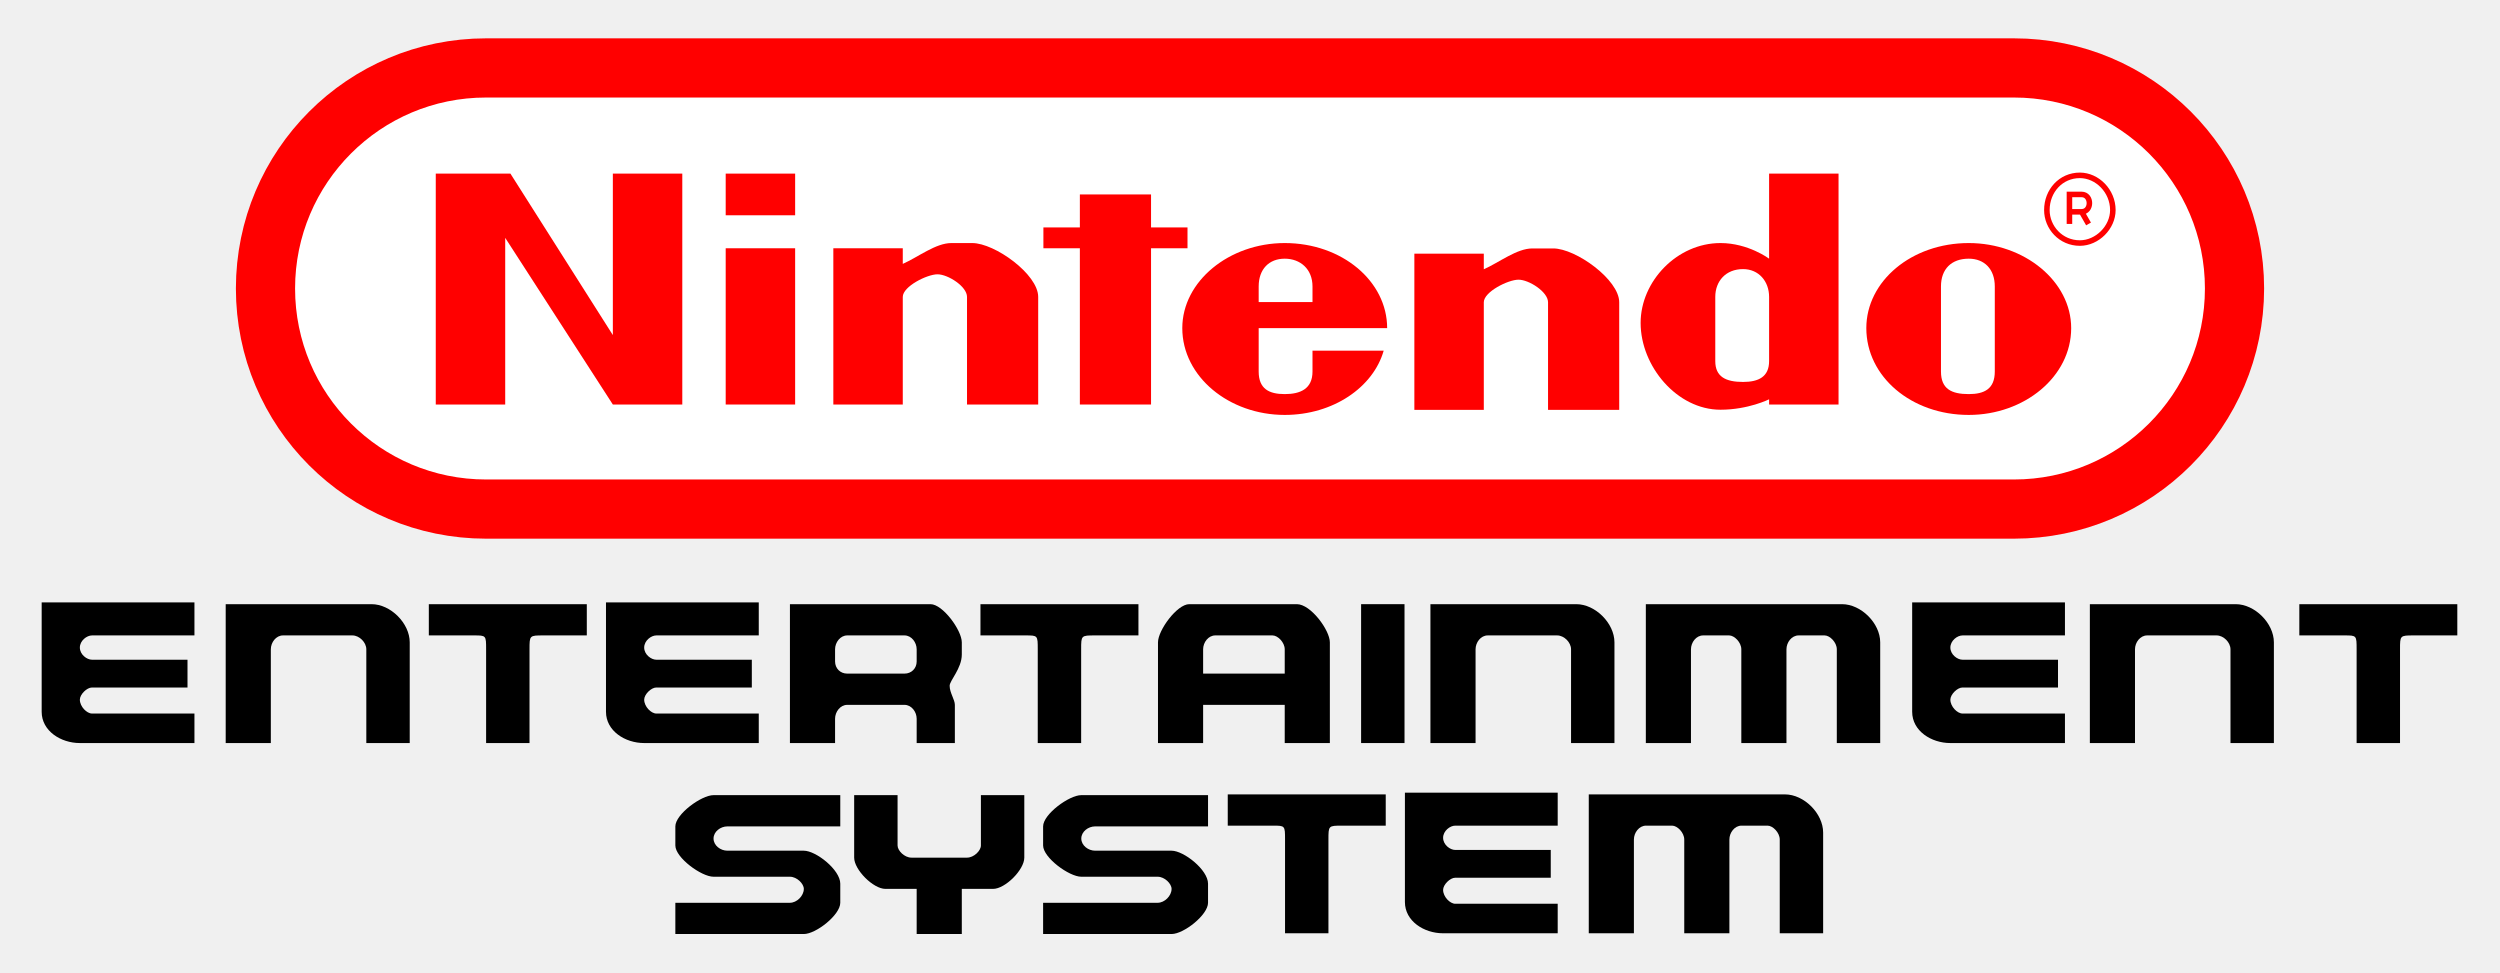
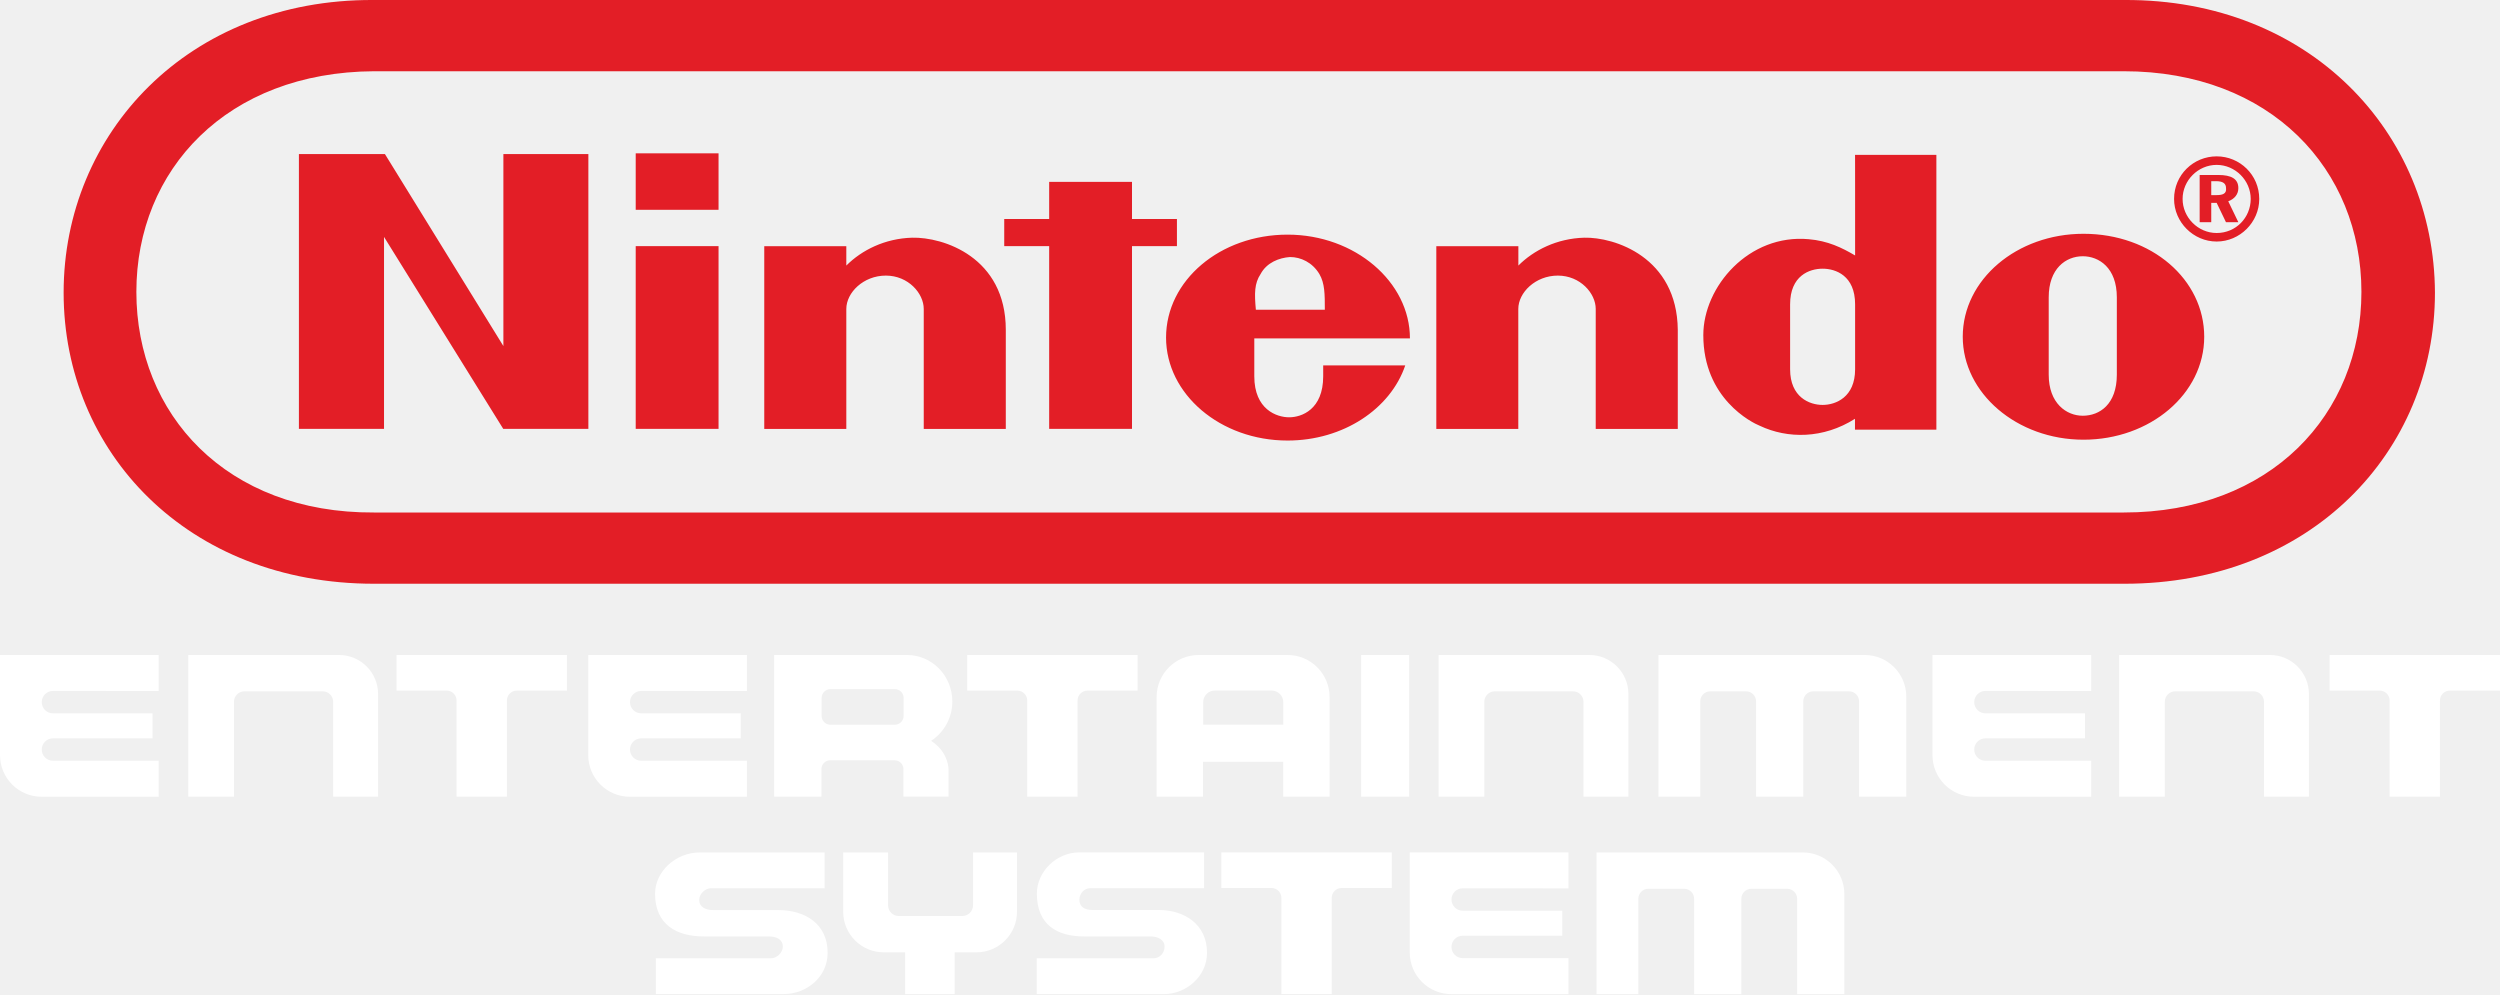
- <svg xmlns="http://www.w3.org/2000/svg" xmlns:xlink="http://www.w3.org/1999/xlink" width="144" height="56">
-   <rect width="113.416" height="25.41" rx="12.705" ry="12.705" x="15.292" y="3.913" style="fill:#fff;stroke:red;stroke-width:3.409" />
-   <path d="M39.3,23.3L39.3,10L35.3,10L35.3,19.3L29.4,10L25.1,10L25.1,23.3L29.1,23.3L29.1,13.7L35.3,23.3L39.3,23.3z" fill="red" />
-   <path d="M45.8,23.3L45.8,14.3L41.8,14.3L41.8,23.3L45.8,23.3z" fill="red" />
-   <path d="M45.8,12.4L45.8,10L41.8,10L41.8,12.4L45.8,12.4z" fill="red" />
-   <path d="M59.8,23.3L59.8,17.1C59.8,15.8 57.3,14 56,14L54.8,14C53.9,14 52.9,14.8 52,15.2L52,14.3L48,14.3L48,23.3L52,23.3L52,17.1C52,16.5 53.4,15.8 54,15.8C54.6,15.8 55.7,16.5 55.7,17.1L55.7,23.3L59.8,23.3z" id="3162" fill="red" />
-   <use transform="translate(33.46704,0.30988)" fill="red" width="467" height="187" xlink:href="#3162" href="#3162" />
-   <path d="M66.3,23.3L66.3,14.3L68.4,14.3L68.4,13.1L66.3,13.1L66.3,11.2L62.2,11.2L62.2,13.1L60.1,13.1L60.1,14.3L62.2,14.3L62.2,23.3L66.3,23.3z" fill="red" />
-   <path d="M74,14C70.8,14 68.1,16.2 68.1,18.9C68.1,21.7 70.8,23.9 74,23.9C76.8,23.9 79.1,22.3 79.7,20.2L75.6,20.2L75.6,21.4C75.6,22.4 74.9,22.7 74,22.7C73.1,22.7 72.5,22.4 72.5,21.4L72.5,18.9L79.9,18.9C79.9,16.2 77.3,14 74,14z M74,14.9C74.9,14.9 75.6,15.5 75.6,16.5L75.6,17.4L72.5,17.4L72.5,16.5C72.5,15.5 73.1,14.9 74,14.9z" style="fill:red;stroke:none;stroke-width:11" />
-   <path d="M113.4,14C110.1,14 107.5,16.2 107.5,18.9C107.5,21.7 110.1,23.9 113.4,23.9C116.6,23.9 119.3,21.7 119.3,18.9C119.3,16.2 116.6,14 113.4,14z M113.4,14.9C114.3,14.9 114.9,15.5 114.9,16.5L114.9,21.4C114.9,22.4 114.3,22.7 113.4,22.7C112.4,22.7 111.8,22.4 111.8,21.4L111.8,16.5C111.8,15.5 112.4,14.9 113.4,14.9z" style="fill:red;stroke:none;stroke-width:11" />
-   <path d="M101.9,10L101.9,14.9C101.9,14.9 100.7,14 99.1,14C96.6,14 94.5,16.2 94.5,18.6C94.5,21.1 96.6,23.6 99.1,23.6C100.7,23.6 101.9,23 101.9,23L101.9,23.3L105.9,23.3L105.9,10L101.9,10z M100.4,15.5C101.3,15.5 101.9,16.2 101.9,17.1L101.9,20.8C101.9,21.7 101.3,22 100.4,22C99.4,22 98.8,21.7 98.8,20.8L98.8,17.1C98.8,16.2 99.4,15.5 100.4,15.5z" fill="red" />
-   <path d="M121.7,12.1C121.7,13.1 120.8,14 119.8,14C118.7,14 117.9,13.1 117.9,12.1C117.9,11 118.7,10.1 119.8,10.1C120.8,10.1 121.7,11 121.7,12.1z M120.3,12.9L119.9,12.2L119.2,12.2L119.9,12.2C120.5,12.2 120.5,11.2 119.9,11.2L119.2,11.2L119.2,12.9" style="fill:none;fill-opacity:0.5;stroke:red;stroke-width:0.319" />
-   <path d="M23.6,42.8L23.6,37C23.6,35.9 22.5,34.8 21.4,34.8L13,34.8L13,42.8L15.6,42.8L15.6,37.4C15.6,37 15.9,36.6 16.3,36.6L20.3,36.6C20.7,36.6 21.1,37 21.1,37.4L21.1,42.8L23.6,42.8z" id="2399" />
-   <use transform="translate(69.39254,0)" id="use3171" width="467" height="187" xlink:href="#2399" href="#2399" />
-   <use transform="translate(37.98329,0)" width="467" height="187" xlink:href="#use3171" href="#use3171" />
-   <path d="M108.3,42.8L108.3,37C108.3,35.9 107.2,34.8 106.1,34.8L94.8,34.8L94.8,42.8L97.4,42.8L97.4,37.4C97.4,37 97.7,36.6 98.1,36.6L99.6,36.6C99.9,36.6 100.3,37 100.3,37.4L100.3,42.8L102.9,42.8L102.9,37.4C102.9,37 103.2,36.6 103.6,36.6L105.1,36.6C105.4,36.6 105.8,37 105.8,37.4L105.8,42.8L108.3,42.8z" id="3177" />
-   <path d="M11.2,42.8L4.6,42.8C3.5,42.8 2.4,42.1 2.4,41L2.4,34.7L11.2,34.7L11.2,36.6L5.3,36.6C5,36.6 4.6,36.9 4.6,37.3C4.6,37.7 5,38 5.3,38L10.8,38L10.8,39.6L5.3,39.6C5,39.6 4.6,40 4.6,40.3C4.6,40.7 5,41.1 5.3,41.1L11.2,41.1L11.2,42.8z" id="3181" />
-   <use transform="translate(32.50493,0)" width="467" height="187" xlink:href="#3181" href="#3181" />
-   <use transform="translate(107.7411,-1.1764415e-7)" width="467" height="187" xlink:href="#3181" href="#3181" />
-   <path d="M24.7,34.8L24.7,36.6L27.3,36.6C28,36.6 28,36.6 28,37.4L28,42.8L30.5,42.8L30.5,37.4C30.5,36.6 30.5,36.6 31.3,36.6L33.8,36.6L33.8,34.8L24.7,34.8z" id="2391" />
-   <use transform="translate(31.77448,0)" width="467" height="187" xlink:href="#2391" href="#2391" />
-   <use transform="translate(107.7411,0)" width="467" height="187" xlink:href="#2391" href="#2391" />
-   <path d="M45.5,34.8L45.5,42.8L48.1,42.8L48.1,41.4C48.1,41 48.4,40.6 48.8,40.6L52.1,40.6C52.5,40.6 52.8,41 52.8,41.4L52.8,42.8L55,42.8L55,40.6C55,40.3 54.7,39.9 54.7,39.5C54.7,39.2 55.4,38.5 55.4,37.7L55.4,37C55.4,36.3 54.3,34.8 53.6,34.8L45.5,34.8z M48.8,36.6L52.1,36.6C52.5,36.6 52.8,37 52.8,37.4L52.8,38.1C52.8,38.5 52.5,38.8 52.1,38.8L48.8,38.8C48.4,38.8 48.1,38.5 48.1,38.1L48.1,37.4C48.1,37 48.4,36.6 48.8,36.6z" />
-   <path d="M68.5,34.8C67.8,34.8 66.7,36.3 66.7,37L66.7,42.8L69.3,42.8L69.3,40.6L74,40.6L74,42.8L76.6,42.8L76.6,37C76.6,36.3 75.5,34.8 74.7,34.8L68.5,34.8z M70,36.6L73.3,36.6C73.6,36.6 74,37 74,37.4L74,38.8L69.3,38.8L69.3,37.4C69.3,37 69.6,36.6 70,36.6z" />
-   <path d="M80.9,42.8L80.9,34.8L78.4,34.8L78.4,42.8L80.9,42.8z" />
-   <use transform="translate(-3.287016,10.95701)" width="467" height="187" xlink:href="#3177" href="#3177" />
-   <use transform="translate(78.52314,10.95701)" width="467" height="187" xlink:href="#3181" href="#3181" />
-   <use transform="translate(46.01821,10.95701)" width="467" height="187" xlink:href="#2391" href="#2391" />
-   <path d="M41.1,45.8C40.4,45.8 38.9,46.9 38.9,47.6L38.9,48.7C38.9,49.4 40.4,50.5 41.1,50.5L45.5,50.5C45.9,50.5 46.3,50.9 46.3,51.2C46.3,51.6 45.9,52 45.5,52L38.9,52L38.9,53.8L46.3,53.8C47,53.8 48.4,52.7 48.4,52L48.4,50.9C48.4,50.1 47,49 46.3,49L41.9,49C41.5,49 41.1,48.7 41.1,48.3C41.1,47.9 41.5,47.6 41.9,47.6L48.4,47.6L48.4,45.8L41.1,45.8z" id="3187" />
-   <use transform="translate(21.18299,0)" width="467" height="187" xlink:href="#3187" href="#3187" />
-   <path d="M49.2,45.8L49.2,49.4C49.2,50.1 50.3,51.2 51,51.2L52.8,51.2L52.8,53.8L55.4,53.8L55.4,51.2L57.2,51.2C57.9,51.2 59,50.1 59,49.4L59,45.8L56.5,45.8L56.5,48.7C56.5,49 56.1,49.4 55.7,49.4L52.5,49.4C52.1,49.4 51.7,49 51.7,48.7L51.7,45.8L49.2,45.8z" />
+ <svg xmlns="http://www.w3.org/2000/svg" version="1.1" id="Layer_1" x="0px" y="0px" viewBox="0 0 3839 1526.6" style="enable-background:new 0 0 3839 1526.6;" xml:space="preserve">
+   <style type="text/css">
+ 	.st0{fill:#FFFFFF;}
+ 	.st1{fill:#E31E26;}
+ </style>
+   <g>
+     <g>
+       <g>
+         <g>
+           <path class="st1" d="M773,531.4L591.1,236.6H459v422h130.7V363.8l183.1,294.8h130.7v-422H773V531.4z M1807.3,378v-41.7h-69v-57      h-127.2v57h-69V378h69v280.6h127.2V378H1807.3z M976.2,658.6h127.2V378H976.2V658.6z M976.2,322.2h127.2v-86.7H976.2V322.2z       M3199.4,359c-102.2,0-185.4,70.2-185.4,158.1c0,86.7,83.2,158.1,185.4,158.1s185.4-70.2,185.4-158.1      C3384.8,429.2,3304.1,359,3199.4,359z M3250.6,575.4c0,45.2-26.2,63-52.3,63c-25,0-52.3-19-52.3-63c0-16.7,0-60.7,0-60.7      s0-41.7,0-58.2c0-44,26.2-63,52.3-63c25,0,52.3,17.8,52.3,63c0,16.7,0,48.7,0,59.5C3250.6,517.2,3250.6,558.8,3250.6,575.4z       M2848.7,392.3c-20.2-11.9-41.7-22.5-71.4-25c-91.5-8.3-161.7,72.5-161.7,147.4c0,97.5,74.9,134.4,86.7,139.1      c42.8,20.2,97.5,20.2,146.2-10.7c0,2.4,0,16.7,0,16.7h125v-422h-124.9C2848.7,236.6,2848.7,327,2848.7,392.3z M2848.7,517.2      c0,0,0,32.1,0,49.9c0,42.8-29.7,54.7-49.9,54.7s-49.9-11.9-49.9-54.7c0-15.5,0-49.9,0-49.9s0-35.7,0-49.9      c0-44,29.7-54.7,49.9-54.7s49.9,10.7,49.9,54.7C2848.7,481.5,2848.7,517.2,2848.7,517.2z M1400.6,365      c-41.7,1.2-77.2,19-101,42.8c0-7.2,0-29.7,0-29.7h-126v280.6h126c0,0,0-172.4,0-184.3c0-25,26.2-51.2,60.7-51.2      s58.2,27.3,58.2,51.2c0,17.8,0,184.3,0,184.3h126c0,0,0-133.2,0-152.2C1544.5,394.7,1448.3,363.8,1400.6,365z M2432.6,365      c-41.7,1.2-77.2,19-101,42.8c0-7.2,0-29.7,0-29.7h-126v280.6h125.9c0,0,0-172.4,0-184.3c0-25,26.2-51.2,60.7-51.2      s58.2,27.3,58.2,51.2c0,17.8,0,184.3,0,184.3h126c0,0,0-133.2,0-152.2C2575.3,394.7,2478.9,363.8,2432.6,365z M2165.1,519.6      c0-86.7-84.4-159.3-187.9-159.3c-103.4,0-186.6,70.2-186.6,158.1c0,86.7,83.2,158.1,186.6,158.1c85.6,0,158.1-48.7,180.7-115.4      h-126c0,0,0,1.2,0,16.7c0,51.2-33.3,63-52.3,63s-53.5-11.9-53.5-63c0-15.5,0-58.2,0-58.2H2165.1z M1935.7,420.9      c9.5-17.8,28.5-25,45.2-26.2c16.7,0,34.5,8.3,45.2,26.2c8.3,14.3,8.3,30.9,8.3,54.7h-105.9      C1926.2,450.6,1926.2,435.2,1935.7,420.9z M3437.2,288.9c0-14.3-10.7-20.2-30.9-20.2h-28.5v72.5h17.8v-29.7h8.3l14.3,29.7h19      l-15.5-32.1C3431.3,305.5,3437.2,298.4,3437.2,288.9z M3403.9,299.6h-8.3v-21.4h7.2c10.7,0,15.5,3.5,15.5,10.7      C3419.3,297.3,3413.4,299.6,3403.9,299.6z M3403.9,240.1c-35.7,0-65.4,28.5-65.4,65.4c0,35.7,29.7,65.4,65.4,65.4      s65.4-29.7,65.4-65.4C3469.3,268.6,3439.5,240.1,3403.9,240.1z M3403.9,357.8c-28.5,0-52.3-23.8-52.3-52.3s23.8-52.3,52.3-52.3      s52.3,23.8,52.3,52.3C3456.1,334.1,3433.6,357.8,3403.9,357.8z M3262.4,0H573.2C289.1-1.2,97.7,204.5,97.7,449.4      s190.2,447,476.7,447h2688c285.3,0,476.7-202.1,476.7-447C3738,203.3,3546.5-1.2,3262.4,0z M3261.2,787H574.4      c-227.1,1.2-365-151-365-338.8s139.1-337.6,365-338.8h2686.8c225.9,0,365,151,365,338.8S3487.2,787,3261.2,787z M3262.4,0H573.2      C289.1-1.2,97.7,204.5,97.7,449.4s190.2,447,476.7,447h2688c285.3,0,476.7-202.1,476.7-447C3738,203.3,3546.5-1.2,3262.4,0z       M3261.2,787H574.4c-227.1,1.2-365-151-365-338.8s139.1-337.6,365-338.8h2686.8c225.9,0,365,151,365,338.8      S3487.2,787,3261.2,787z M3262.4,0H573.2C289.1-1.2,97.7,204.5,97.7,449.4s190.2,447,476.7,447h2688      c285.3,0,476.7-202.1,476.7-447C3738,203.3,3546.5-1.2,3262.4,0z M3261.2,787H574.4c-227.1,1.2-365-151-365-338.8      s139.1-337.6,365-338.8h2686.8c225.9,0,365,151,365,338.8S3487.2,787,3261.2,787z" />
+         </g>
+       </g>
+     </g>
+     <g>
+       <path class="st0" d="M1429.8,1137.6C1429.8,1137.6,1430.1,1137.8,1429.8,1137.6c19.5-12.6,32.6-35,32.6-60.4    c0-39.4-31.1-71.4-69.7-71.4h-15.5h-188.4v79.7v137.9h72.6V1181c0-7.5,6.1-13.5,13.5-13.5h98.9c7.5,0,13.5,6.1,13.5,13.5v1.3v41    h69.3v-41C1456.4,1171.7,1451.9,1152.2,1429.8,1137.6z M1275.2,1112.9c-7.5,0-13.5-6.1-13.5-13.5v-27.7c0-7.5,6.1-13.5,13.5-13.5    h98.9c7.5,0,13.5,6.1,13.5,13.5v27.7c0,7.5-6.1,13.5-13.5,13.5H1275.2z" />
+       <path class="st0" d="M1977.1,1005.8h-16.5H1922h-26.2h-38.6h-16.5c-35.7,0-64.6,28.9-64.6,64.6v17.4v135.6h71.2v-53.6h123.2v53.6    h71.2v-135.6v-17.4C2041.7,1034.7,2012.8,1005.8,1977.1,1005.8z M1847.6,1112.8v-34.5c0-9.9,8-17.9,17.9-17.9h30.5h26.2h30.5    c9.9,0,17.9,8,17.9,17.9v34.5H1847.6z" />
+       <rect x="2090.2" y="1005.8" class="st0" width="73.7" height="217.6" />
+       <path class="st0" d="M2440.6,1005.8h-231.5v217.6h70.2v-145.8c0-8.8,7.2-16,16-16h120.3c8.8,0,16,7.2,16,16v44.4v101.4h69V1122    v-17.5v-26.3v-12.5C2500.5,1032.6,2473.7,1005.8,2440.6,1005.8z" />
+       <path class="st0" d="M2863.4,1005.8h-316.7v217.6h64.2v-136.1V1077c0-8.5,6.9-15.4,15.4-15.4h54.9c8.5,0,15.4,6.9,15.4,15.4v26.5    l0,0v119.9h72.5v-136.1V1077c0-8.5,6.9-15.4,15.4-15.4h54.9c8.5,0,15.4,6.9,15.4,15.4v10.3v136.1h3.5h69v-153.8    C2927.2,1034.3,2898.6,1005.8,2863.4,1005.8z" />
+       <path class="st0" d="M3485.6,1005.8h-231.5v217.6h70.2v-145.8c0-8.8,7.2-16,16-16h120.3c8.8,0,16,7.2,16,16v44.4v101.4h69V1122    v-17.5v-26.3v-12.5C3545.5,1032.6,3518.7,1005.8,3485.6,1005.8z" />
+       <path class="st0" d="M520.6,1005.8H289.1v217.6h70.2v-145.8c0-8.8,7.2-16,16-16h120.3c8.8,0,16,7.2,16,16v44.4v101.4h69V1122    v-17.5v-26.3v-12.5C580.5,1032.6,553.7,1005.8,520.6,1005.8z" />
+       <path class="st0" d="M243.7,1061.1v-55.3H64.1l0,0H0v153.7c0,35.4,28.6,64,64,64h179.7v-55.3H81.3c-9.5,0-17.2-7.7-17.2-17.2l0,0    c0-9.5,7.7-17.2,17.2-17.2h152.9v-38.4H81.3c-9.5,0-17.2-7.7-17.2-17.2l0,0c0-9.5,7.7-17.2,17.2-17.2L243.7,1061.1z" />
+       <path class="st0" d="M1147,1061.1v-55.3H967.4l0,0h-64.1v153.7c0,35.4,28.6,64,64,64H1147v-55.3H984.6c-9.5,0-17.2-7.7-17.2-17.2    l0,0c0-9.5,7.7-17.2,17.2-17.2h152.9v-38.4H984.6c-9.5,0-17.2-7.7-17.2-17.2l0,0c0-9.5,7.7-17.2,17.2-17.2L1147,1061.1z" />
+       <path class="st0" d="M3211.2,1061.1v-55.3h-179.6l0,0h-64.1v153.7c0,35.4,28.6,64,64,64h179.7v-55.3h-162.4    c-9.5,0-17.2-7.7-17.2-17.2l0,0c0-9.5,7.7-17.2,17.2-17.2h152.9v-38.4h-152.9c-9.5,0-17.2-7.7-17.2-17.2l0,0    c0-9.5,7.7-17.2,17.2-17.2L3211.2,1061.1L3211.2,1061.1z" />
+       <path class="st0" d="M3839,1005.8h-261.7v54.7h77c8.4,0,15.2,6.8,15.2,15.2v147.7h77.3v-147.7c0-8.4,6.8-15.2,15.2-15.2h77V1005.8    z" />
+       <path class="st0" d="M1746.9,1005.8h-261.7v54.7h77c8.4,0,15.2,6.8,15.2,15.2v147.7h77.3v-147.7c0-8.4,6.8-15.2,15.2-15.2h77    L1746.9,1005.8L1746.9,1005.8z" />
+       <path class="st0" d="M870.5,1005.8H608.9v54.7h77c8.4,0,15.2,6.8,15.2,15.2v147.7h77.3v-147.7c0-8.4,6.8-15.2,15.2-15.2h77v-54.7    H870.5z" />
+     </g>
+     <g>
+       <path class="st0" d="M1779.9,1397.4h-102.2c-11.9,0-20.2-4.8-20.2-15.6c0-9.6,7.2-17.9,16.7-17.9H1849v-55h-191.4    c-35.7,0-65.4,29.9-65.4,63.3c0,47.8,30.9,65.8,72.5,65.8h102.2c10.7,0,21.4,4.8,21.4,15.6c0,9.6-7.2,17.9-16.7,17.9H1592v55    h196.1c32.1,0,65.4-26.3,65.4-63.3C1853.6,1418.9,1817.9,1397.4,1779.9,1397.4z" />
+       <path class="st0" d="M1195,1397.5h-99.9c-11.9,0-21.4-4.8-21.4-15.6c0-9.5,9.5-17.9,17.8-17.9h174.8v-55h-191.4    c-38,0-69,29.9-69,63.3c0,47.7,33.3,65.7,74.9,65.7h99.9c11.9,0,21.4,4.8,21.4,15.6c0,9.5-9.5,17.9-17.8,17.9h-177.2v55h196.1    c35.7,0,67.7-26.3,67.7-63.3C1271.1,1419,1236.6,1397.5,1195,1397.5z" />
+       <path class="st0" d="M2768.3,1309h-316.7v217.6h64.2v-136.1v-10.3c0-8.5,6.9-15.4,15.4-15.4h54.9c8.5,0,15.4,6.9,15.4,15.4v26.5    l0,0v119.9h72.5v-136.1v-10.3c0-8.5,6.9-15.4,15.4-15.4h54.9c8.5,0,15.4,6.9,15.4,15.4v10.3v136.1h3.5h69v-153.8    C2832.1,1337.5,2803.5,1309,2768.3,1309z" />
+       <path class="st0" d="M1560,1309h-65.4h-0.4v81.2c0,9.1-7.4,16.4-16.4,16.4h-97.7c-9.1,0-16.4-7.4-16.4-16.4V1309h-1.5h-67.4v79.7    v11.4c0,34.4,27.9,62.3,62.3,62.3h32.8v64.2h76.1v-64.2h33.4c34.4,0,62.3-27.9,62.3-62.3V1309H1560L1560,1309z" />
+       <path class="st0" d="M2408.5,1364.2v-55.3h-179.6l0,0h-64.1v153.7c0,35.4,28.6,64,64,64h179.7v-55.3h-162.4    c-9.5,0-17.2-7.7-17.2-17.2l0,0c0-9.5,7.7-17.2,17.2-17.2H2399v-38.4h-152.9c-9.5,0-17.2-7.7-17.2-17.2l0,0    c0-9.5,7.7-17.2,17.2-17.2L2408.5,1364.2L2408.5,1364.2z" />
+       <path class="st0" d="M2137.2,1308.9h-261.7v54.7h77c8.4,0,15.2,6.8,15.2,15.2v147.7h77.3v-147.7c0-8.4,6.8-15.2,15.2-15.2h77    V1308.9z" />
+     </g>
+   </g>
</svg>
